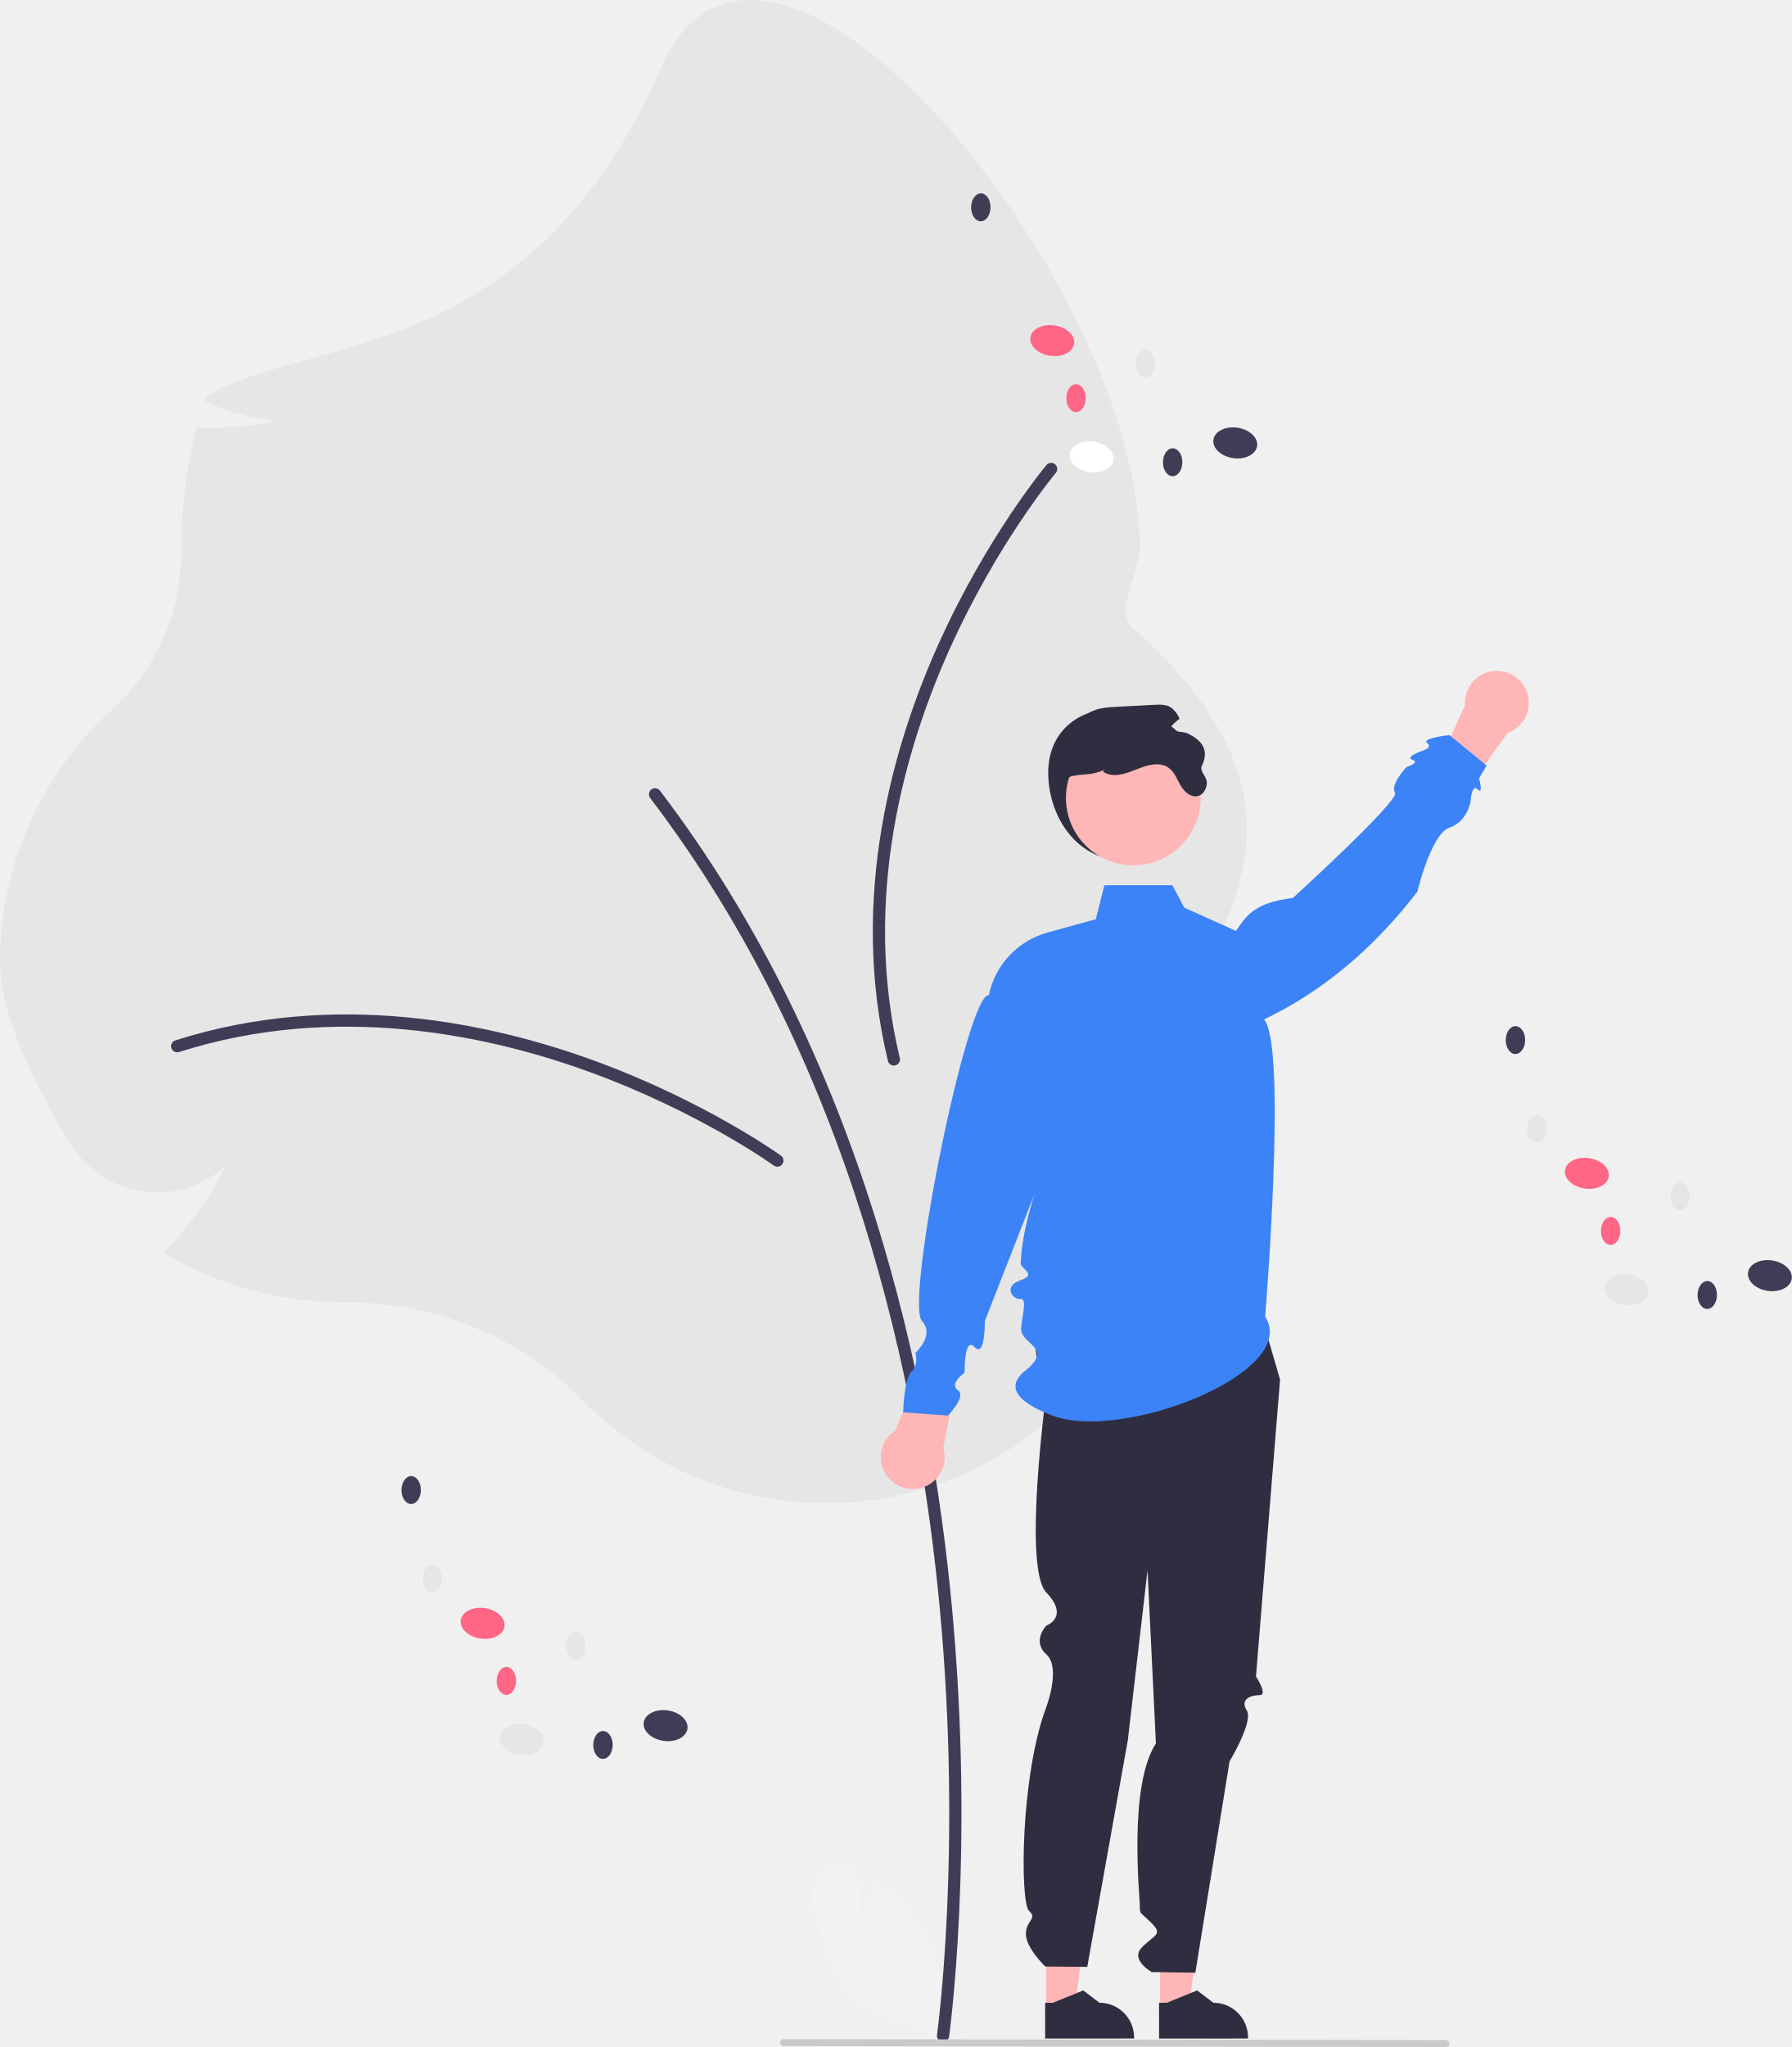
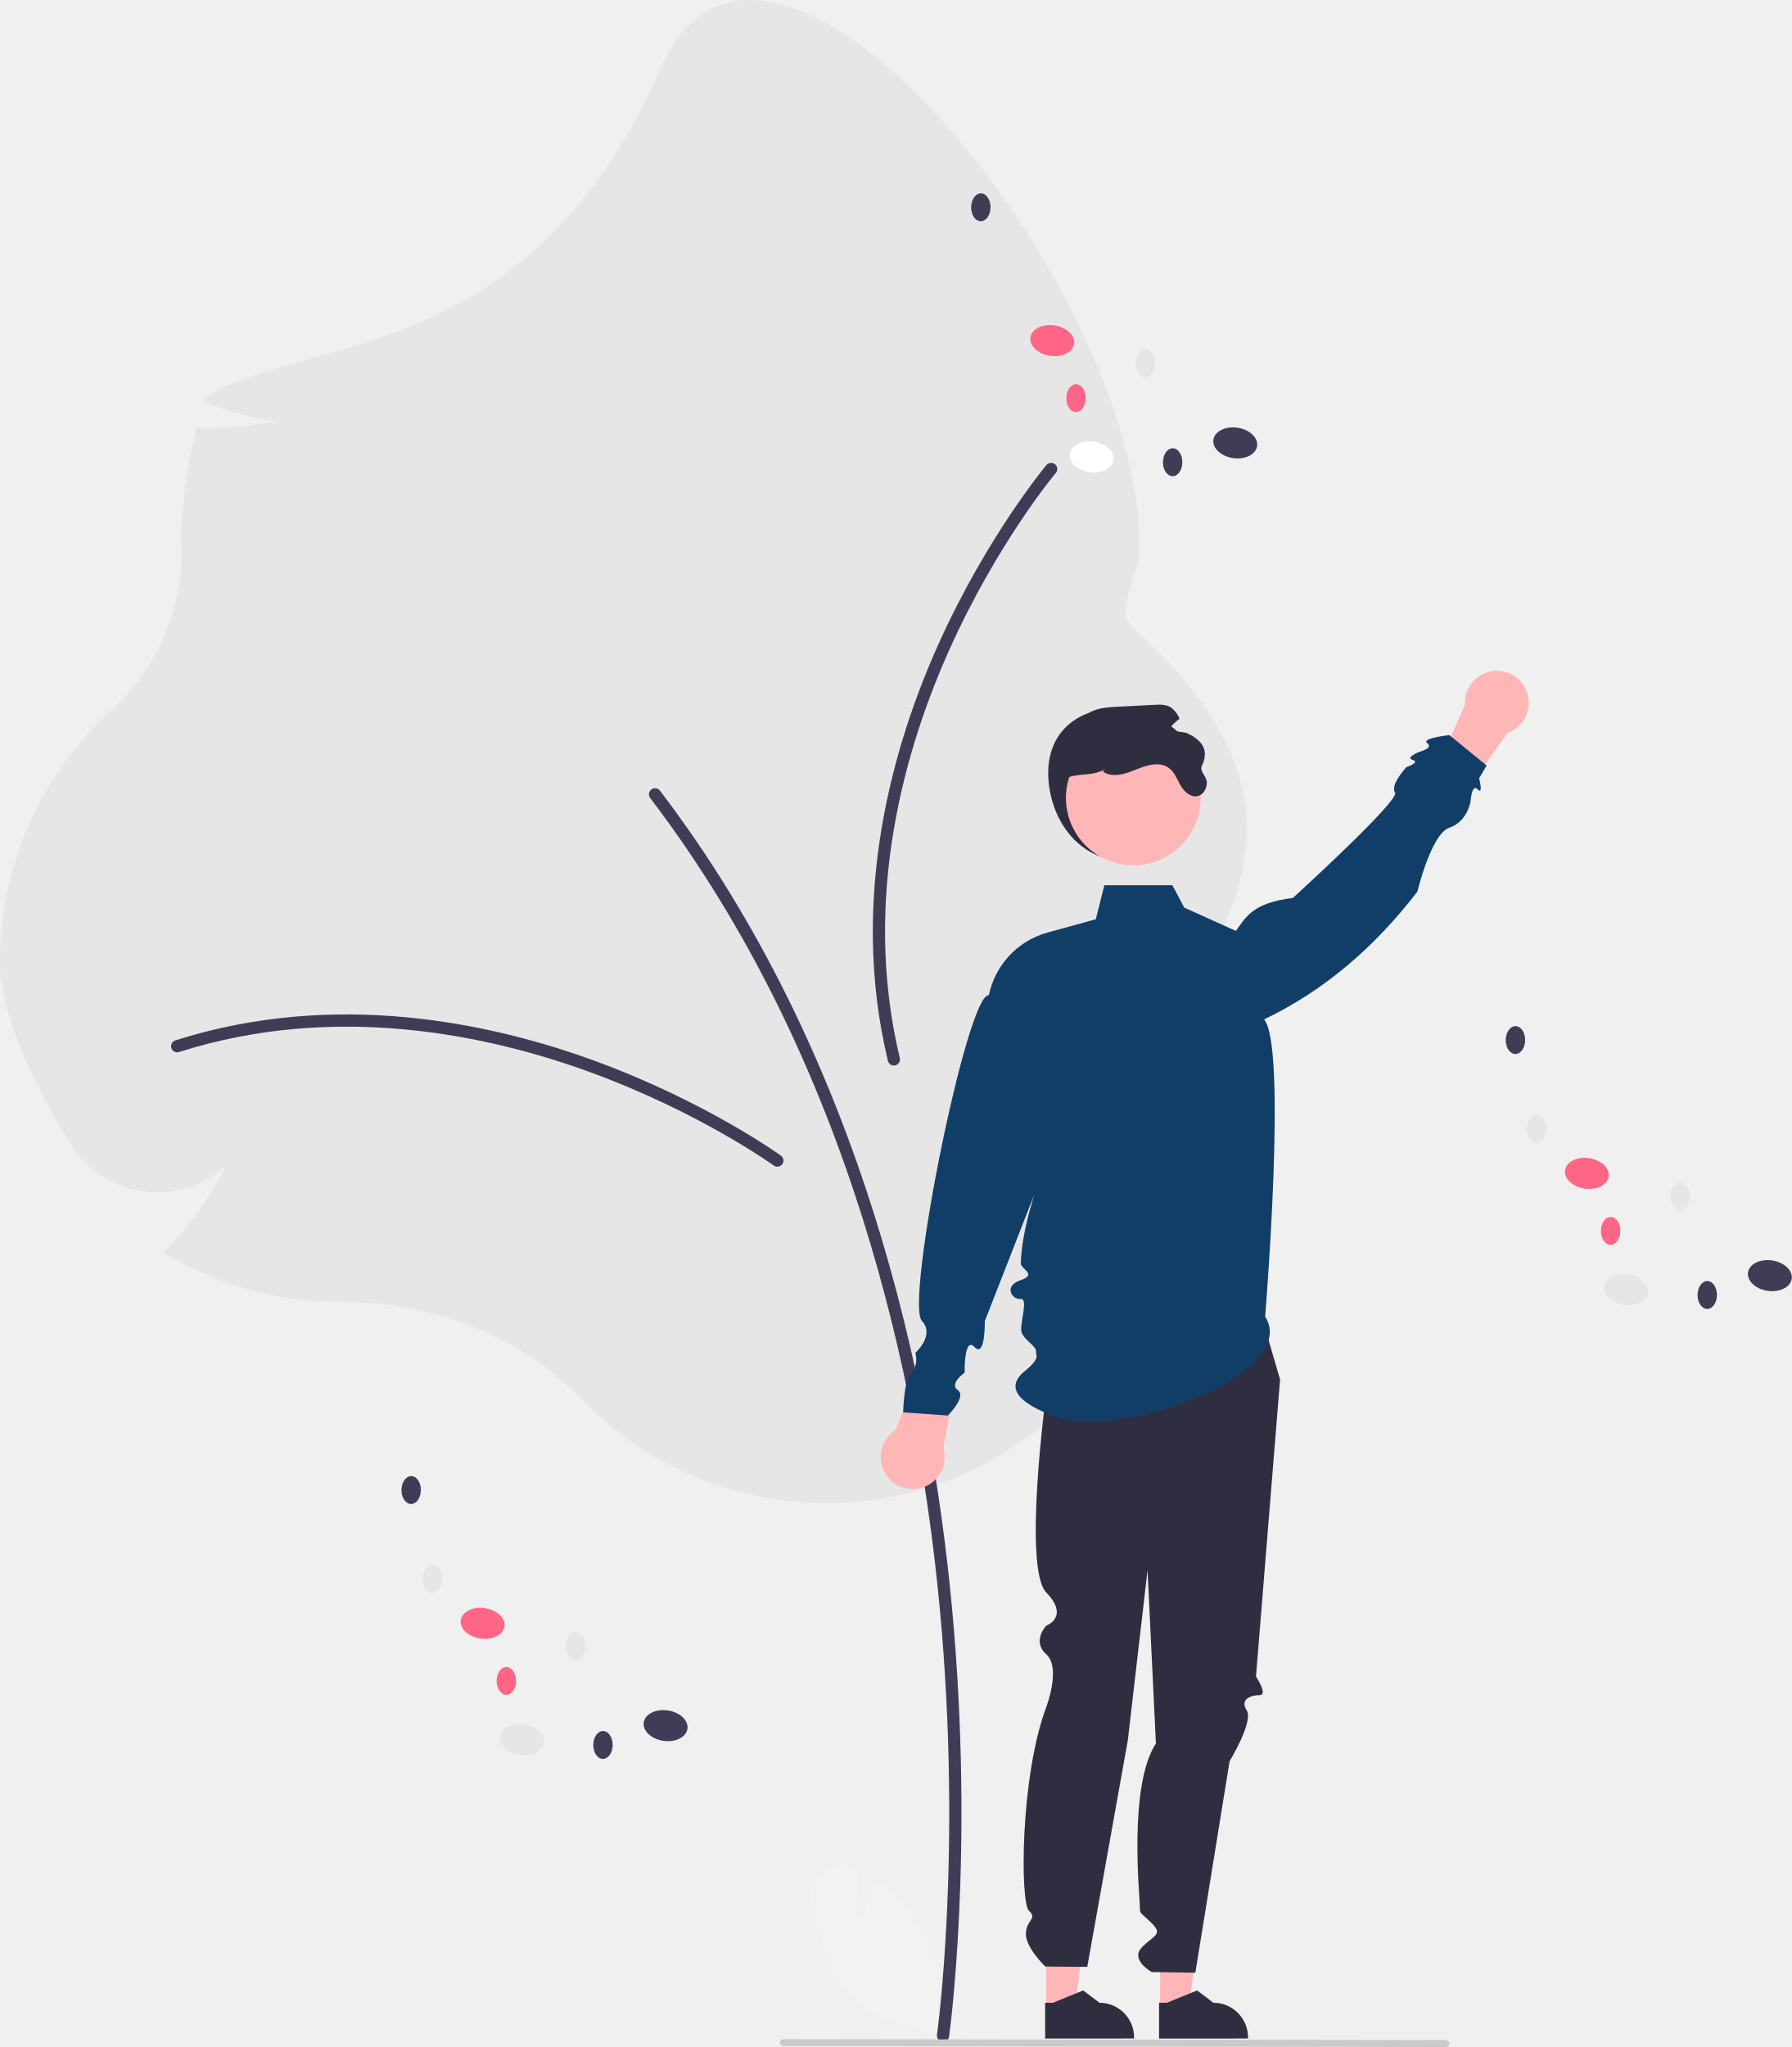
<svg xmlns="http://www.w3.org/2000/svg" data-name="Layer 1" width="613.353" height="700.561" viewBox="0 0 613.353 700.561">
  <path d="M587.667,756.931l-.782-17.576q-.122-.065-.244-.129c-8.376-4.395-17.976,3.561-15.3,12.634,2.517,8.537,4.208,17.74,8.816,25.212a34.144,34.144,0,0,0,25.038,15.779l10.642,6.516a57.215,57.215,0,0,0-12.06-46.364,55.267,55.267,0,0,0-10.157-9.438C591.072,750.285,587.667,756.931,587.667,756.931Z" transform="translate(-293.3236 -99.71938)" fill="#f2f2f2" />
  <path d="M492.391,578.564c-20.488-21.129-50.178-33.247-81.457-33.247l-1.207.003a116.315,116.315,0,0,1-58.635-15.835l-1.852-1.079,1.492-1.537a113.373,113.373,0,0,0,19.993-28.306,34.282,34.282,0,0,1-27.668,8.938,35.104,35.104,0,0,1-25.77-16.506c-10.932-17.738-23.964-42.907-23.964-62.08a116.669,116.669,0,0,1,38.063-86.091,72.651,72.651,0,0,0,24-54.171l-.006-1.453a164.774,164.774,0,0,1,4.891-39.873l.33-1.317,1.355.047a111.391,111.391,0,0,0,26.047-2.182,87.918,87.918,0,0,1-23.36-6.213l-1.458-.59.495-1.494C397.782,214.464,474.758,225.398,519.437,123.175,555.666,40.285,683.493,196.755,683.493,287.199c0,9.229-9.133,21.424-2.296,27.524,73.91,65.938,22.913,108.28,6.835,150.885-3.815,10.109,4.457,21.206,4.457,32.142,0,1.856-.047,3.771-.141,5.693l-.142,2.955-2.464-1.64a81.626,81.626,0,0,1-13.48-11.056,71.135,71.135,0,0,1-2.256,61.412c-7.746,14.619-15.239,25.085-22.272,31.105a116.29,116.29,0,0,1-159.343-7.656Z" transform="translate(-293.3236 -99.71938)" fill="#e6e6e6" />
  <path d="M616.132,798.499a2.093,2.093,0,0,0,2.07-1.798c.089-.625,8.8-63.454.977-146.956-7.225-77.116-30.429-188.191-99.939-279.415a2.094,2.094,0,1,0-3.33,2.538c68.91,90.436,91.926,200.696,99.101,277.267,7.778,83.016-.865,145.355-.953,145.975a2.095,2.095,0,0,0,2.075,2.389Z" transform="translate(-293.3236 -99.71938)" fill="#3f3d56" />
  <path d="M559.407,499.005a2.093,2.093,0,0,0,1.232-3.787c-.252-.183-25.681-18.506-63.697-32.425-35.143-12.866-88.582-24.53-143.597-7.02a2.093,2.093,0,1,0,1.27,3.989c53.888-17.15,106.359-5.679,140.888,6.963,37.473,13.72,62.427,31.7,62.675,31.88A2.085,2.085,0,0,0,559.407,499.005Z" transform="translate(-293.3236 -99.71938)" fill="#3f3d56" />
  <path d="M655.22,260.373a2.093,2.093,0,0,0-3.688-1.502c-.201.238-20.307,24.282-36.928,61.196-15.363,34.125-30.845,86.585-17.343,142.719a2.093,2.093,0,1,0,4.07-.979c-13.224-54.983,1.996-106.491,17.091-140.021,16.383-36.388,36.113-59.982,36.311-60.216A2.085,2.085,0,0,0,655.22,260.373Z" transform="translate(-293.3236 -99.71938)" fill="#3f3d56" />
  <path d="M652.386,368.317c1.766,14.25,11.641,26,26,26a26,26,0,0,0,26-26c0-14.359-11.702-24.672-26-26C663.216,340.908,650.119,350.021,652.386,368.317Z" transform="translate(-293.3236 -99.71938)" fill="#2f2e41" />
  <polygon points="397.105 687.328 407.006 687.327 411.716 649.137 397.103 649.138 397.105 687.328" fill="#ffb6b6" />
  <path d="M690.081,797.376l30.447-.001v-.385A11.851,11.851,0,0,0,708.677,785.139H708.676l-5.562-4.219-10.377,4.22-2.658 0Z" transform="translate(-293.3236 -99.71938)" fill="#2f2e41" />
  <polygon points="358.105 687.328 368.006 687.327 372.716 649.137 358.103 649.138 358.105 687.328" fill="#ffb6b6" />
  <path d="M651.081,797.376l30.447-.001v-.385A11.851,11.851,0,0,0,669.677,785.139H669.676l-5.562-4.219-10.377,4.22-2.658 0Z" transform="translate(-293.3236 -99.71938)" fill="#2f2e41" />
  <path d="M724.501,547.856l7,24L723.254,673.501s4.246,6.355,1.246,6.355-6.847,1.409-4.423,5.205-5.86,17.421-5.86,17.421l-11.717,72.374-14.929-.22s-7.59-4.228-3.33-8.504,7.26-4.276,3.26-8.276-4-2.795-4-5.898-4.008-41.016,5.496-55.559l-2.864-59.295-6.745,58.161-13.888,77.591-14.382-.118s-6.643-6.403-6.63-11.142,4.104-5.133,1.058-7.936-3.046-45.866,5.954-69.803c0,0,5.091-13.374-.012-17.957s-.006-9.827-.006-9.827,8.082-2.921-.007-11.339-.044-67.949-.044-67.949-8.843-24.031.113-33.48S724.501,547.856,724.501,547.856Z" transform="translate(-293.3236 -99.71938)" fill="#2f2e41" />
  <path d="M599.826,589.206l12.489-30.182,9.84,5.467-5.943,30.703a10.935,10.935,0,1,1-16.387-5.987Z" transform="translate(-293.3236 -99.71938)" fill="#ffb6b6" />
  <path d="M809.4,350.535l-19.003,26.568-8.345-7.554,12.745-28.558A10.935,10.935,0,1,1,809.4,350.535Z" transform="translate(-293.3236 -99.71938)" fill="#ffb6b6" />
-   <path d="M726.386,550.317c12.326,19.118-49.631,43.381-73.404,33.64-4.163-1.706-18.482-7.339-8.694-15.15s-1.135-8.91-1.393-13.994c-.173-3.399,2.459-10.856-.287-10.536s-5.96-4.381.021-6.404.064-3.868.117-5.788c.572-20.955,16.65-54.287,16.65-54.287l-28.971,74.057s.214,12.812-3.48,8.897-3.426,8.757-3.426,8.757-5.494,3.834-2.335,5.968-3.401,8.694-3.401,8.694l-15.307-1.093s.24-11.371,2.853-13.885,1.33-6.471,1.33-6.471,6.805-6.023,2.243-10.914c-5.867-6.29,15.524-112.53,22.906-111.478a28.12,28.12,0,0,1,20.08-21.452l16.532-4.552,2.936-11.647h23.279l4.055,7.653,17.698,7.987c3.334-4.704,5.825-9.66,19.475-11.267,0,0,36.783-33.467,34.987-36.08s3.906-8.731,3.906-8.731,4.87-1.594,2.122-2.445,2.446-2.818,2.446-2.818,4.81-1.264,2.542-2.928,7.571-2.758,7.571-2.758l12.767,10.417-2.58,4.375s1.573,5.958-.48,3.783-2.44,4.137-2.44,4.137-1.049,6.912-7.267,8.994S778.502,404.863,778.502,404.863c-14.665,19.067-31.971,33.941-52.48,43.733C734.015,457.771,726.386,550.317,726.386,550.317Z" transform="translate(-293.3236 -99.71938)" fill="#3b83f6" />
+   <path d="M726.386,550.317c12.326,19.118-49.631,43.381-73.404,33.64-4.163-1.706-18.482-7.339-8.694-15.15s-1.135-8.91-1.393-13.994c-.173-3.399,2.459-10.856-.287-10.536s-5.96-4.381.021-6.404.064-3.868.117-5.788c.572-20.955,16.65-54.287,16.65-54.287l-28.971,74.057s.214,12.812-3.48,8.897-3.426,8.757-3.426,8.757-5.494,3.834-2.335,5.968-3.401,8.694-3.401,8.694l-15.307-1.093s.24-11.371,2.853-13.885,1.33-6.471,1.33-6.471,6.805-6.023,2.243-10.914c-5.867-6.29,15.524-112.53,22.906-111.478a28.12,28.12,0,0,1,20.08-21.452l16.532-4.552,2.936-11.647h23.279l4.055,7.653,17.698,7.987c3.334-4.704,5.825-9.66,19.475-11.267,0,0,36.783-33.467,34.987-36.08s3.906-8.731,3.906-8.731,4.87-1.594,2.122-2.445,2.446-2.818,2.446-2.818,4.81-1.264,2.542-2.928,7.571-2.758,7.571-2.758l12.767,10.417-2.58,4.375s1.573,5.958-.48,3.783-2.44,4.137-2.44,4.137-1.049,6.912-7.267,8.994S778.502,404.863,778.502,404.863c-14.665,19.067-31.971,33.941-52.48,43.733C734.015,457.771,726.386,550.317,726.386,550.317Z" transform="translate(-293.3236 -99.71938)" fill="#113e67" />
  <circle cx="387.937" cy="273.086" r="23.056" fill="#ffb6b6" />
  <path d="M657.386,375.317c.73,5.01,5,12,4,12s-8.11-20.653-1-22c5.157-.977,6.31-.12,11.13-2.21l-.68.64c3.19,2.32,7.63.89,11.27-.62,3.65-1.5,8.08-2.93,11.28-.62,2.01,1.45,2.86,3.97,4.11,6.11,1.25,2.15,3.56,4.18,5.94,3.52,1.91-.53,3.01-2.67,3-4.65s-2.588-3.864-1.72-5.64c2.573-5.264.259-8.853-5.35-11.33q-3.06-.465-6.12-.95a17.358,17.358,0,0,1,3.84-3.86,8.774,8.774,0,0,0-3.1-3.97c-1.63-.97-3.65-.9-5.54-.8q-6.33.33-12.65.66c-3.12.16-6.35.35-9.14,1.78-3.48,1.79-5.76,5.28-7.42,8.83C655.516,360.187,656.106,366.607,657.386,375.317Z" transform="translate(-293.3236 -99.71938)" fill="#2f2e41" />
  <path d="M561.476,799.973l226.75.307a1.191,1.191,0,1,0,0-2.381l-226.75-.307a1.191,1.191,0,0,0,0,2.381Z" transform="translate(-293.3236 -99.71938)" fill="#cacaca" />
  <ellipse cx="471.988" cy="695.094" rx="5.257" ry="7.557" transform="translate(-577.1442 962.365) rotate(-81.72174)" fill="#e6e6e6" />
  <ellipse cx="521.16" cy="690.296" rx="5.257" ry="7.557" transform="translate(-530.3043 1006.917) rotate(-81.72174)" fill="#3f3d56" />
  <ellipse cx="458.524" cy="655.286" rx="5.257" ry="7.557" transform="translate(-549.2768 914.9641) rotate(-81.72174)" fill="#ff6584" />
  <ellipse cx="441.313" cy="640.043" rx="4.776" ry="3.322" transform="translate(-495.3721 976.7843) rotate(-89.56675)" fill="#e6e6e6" />
  <ellipse cx="434.067" cy="609.671" rx="4.776" ry="3.322" transform="translate(-472.1923 939.3968) rotate(-89.56675)" fill="#3f3d56" />
  <ellipse cx="490.412" cy="663.123" rx="4.776" ry="3.322" transform="translate(-469.7236 1048.788) rotate(-89.56675)" fill="#e6e6e6" />
  <ellipse cx="466.651" cy="674.987" rx="4.776" ry="3.322" transform="translate(-505.1694 1036.801) rotate(-89.56675)" fill="#ff6584" />
  <ellipse cx="499.728" cy="696.915" rx="4.776" ry="3.322" transform="translate(-494.2694 1091.639) rotate(-89.56675)" fill="#3f3d56" />
  <ellipse cx="849.988" cy="541.094" rx="5.257" ry="7.557" transform="translate(-101.1735 1204.599) rotate(-81.72174)" fill="#e6e6e6" />
  <ellipse cx="899.16" cy="536.296" rx="5.257" ry="7.557" transform="translate(-54.33364 1249.151) rotate(-81.72174)" fill="#3f3d56" />
  <ellipse cx="836.524" cy="501.286" rx="5.257" ry="7.557" transform="matrix(0.14398, -0.98958, 0.98958, 0.14398, -73.30606, 1157.199)" fill="#ff6584" />
  <ellipse cx="819.313" cy="486.043" rx="4.776" ry="3.322" transform="translate(33.76519 1201.938) rotate(-89.56675)" fill="#e6e6e6" />
  <ellipse cx="812.067" cy="455.671" rx="4.776" ry="3.322" transform="translate(56.94499 1164.55) rotate(-89.56675)" fill="#3f3d56" />
  <ellipse cx="868.412" cy="509.123" rx="4.776" ry="3.322" transform="translate(59.41371 1273.942) rotate(-89.56675)" fill="#e6e6e6" />
  <ellipse cx="844.651" cy="520.987" rx="4.776" ry="3.322" transform="translate(23.96793 1261.955) rotate(-89.56675)" fill="#ff6584" />
  <ellipse cx="877.728" cy="542.915" rx="4.776" ry="3.322" transform="translate(34.86796 1316.793) rotate(-89.56675)" fill="#3f3d56" />
  <ellipse cx="666.988" cy="256.094" rx="5.257" ry="7.557" transform="translate(24.20544 779.5407) rotate(-81.72174)" fill="#fff" />
  <ellipse cx="716.16" cy="251.296" rx="5.257" ry="7.557" transform="translate(71.04527 824.0926) rotate(-81.72174)" fill="#3f3d56" />
  <ellipse cx="653.524" cy="216.286" rx="5.257" ry="7.557" transform="translate(52.07285 732.1398) rotate(-81.72174)" fill="#ff6584" />
  <ellipse cx="636.313" cy="201.043" rx="4.776" ry="3.322" transform="translate(137.1408 736.0982) rotate(-89.56675)" fill="#e6e6e6" />
  <ellipse cx="629.067" cy="170.671" rx="4.776" ry="3.322" transform="translate(160.3206 698.7107) rotate(-89.56675)" fill="#3f3d56" />
  <ellipse cx="685.412" cy="224.123" rx="4.776" ry="3.322" transform="translate(162.7893 808.102) rotate(-89.56675)" fill="#e6e6e6" />
  <ellipse cx="661.651" cy="235.987" rx="4.776" ry="3.322" transform="translate(127.3435 796.1152) rotate(-89.56675)" fill="#ff6584" />
  <ellipse cx="694.728" cy="257.915" rx="4.776" ry="3.322" transform="translate(138.2436 850.9534) rotate(-89.56675)" fill="#3f3d56" />
</svg>
